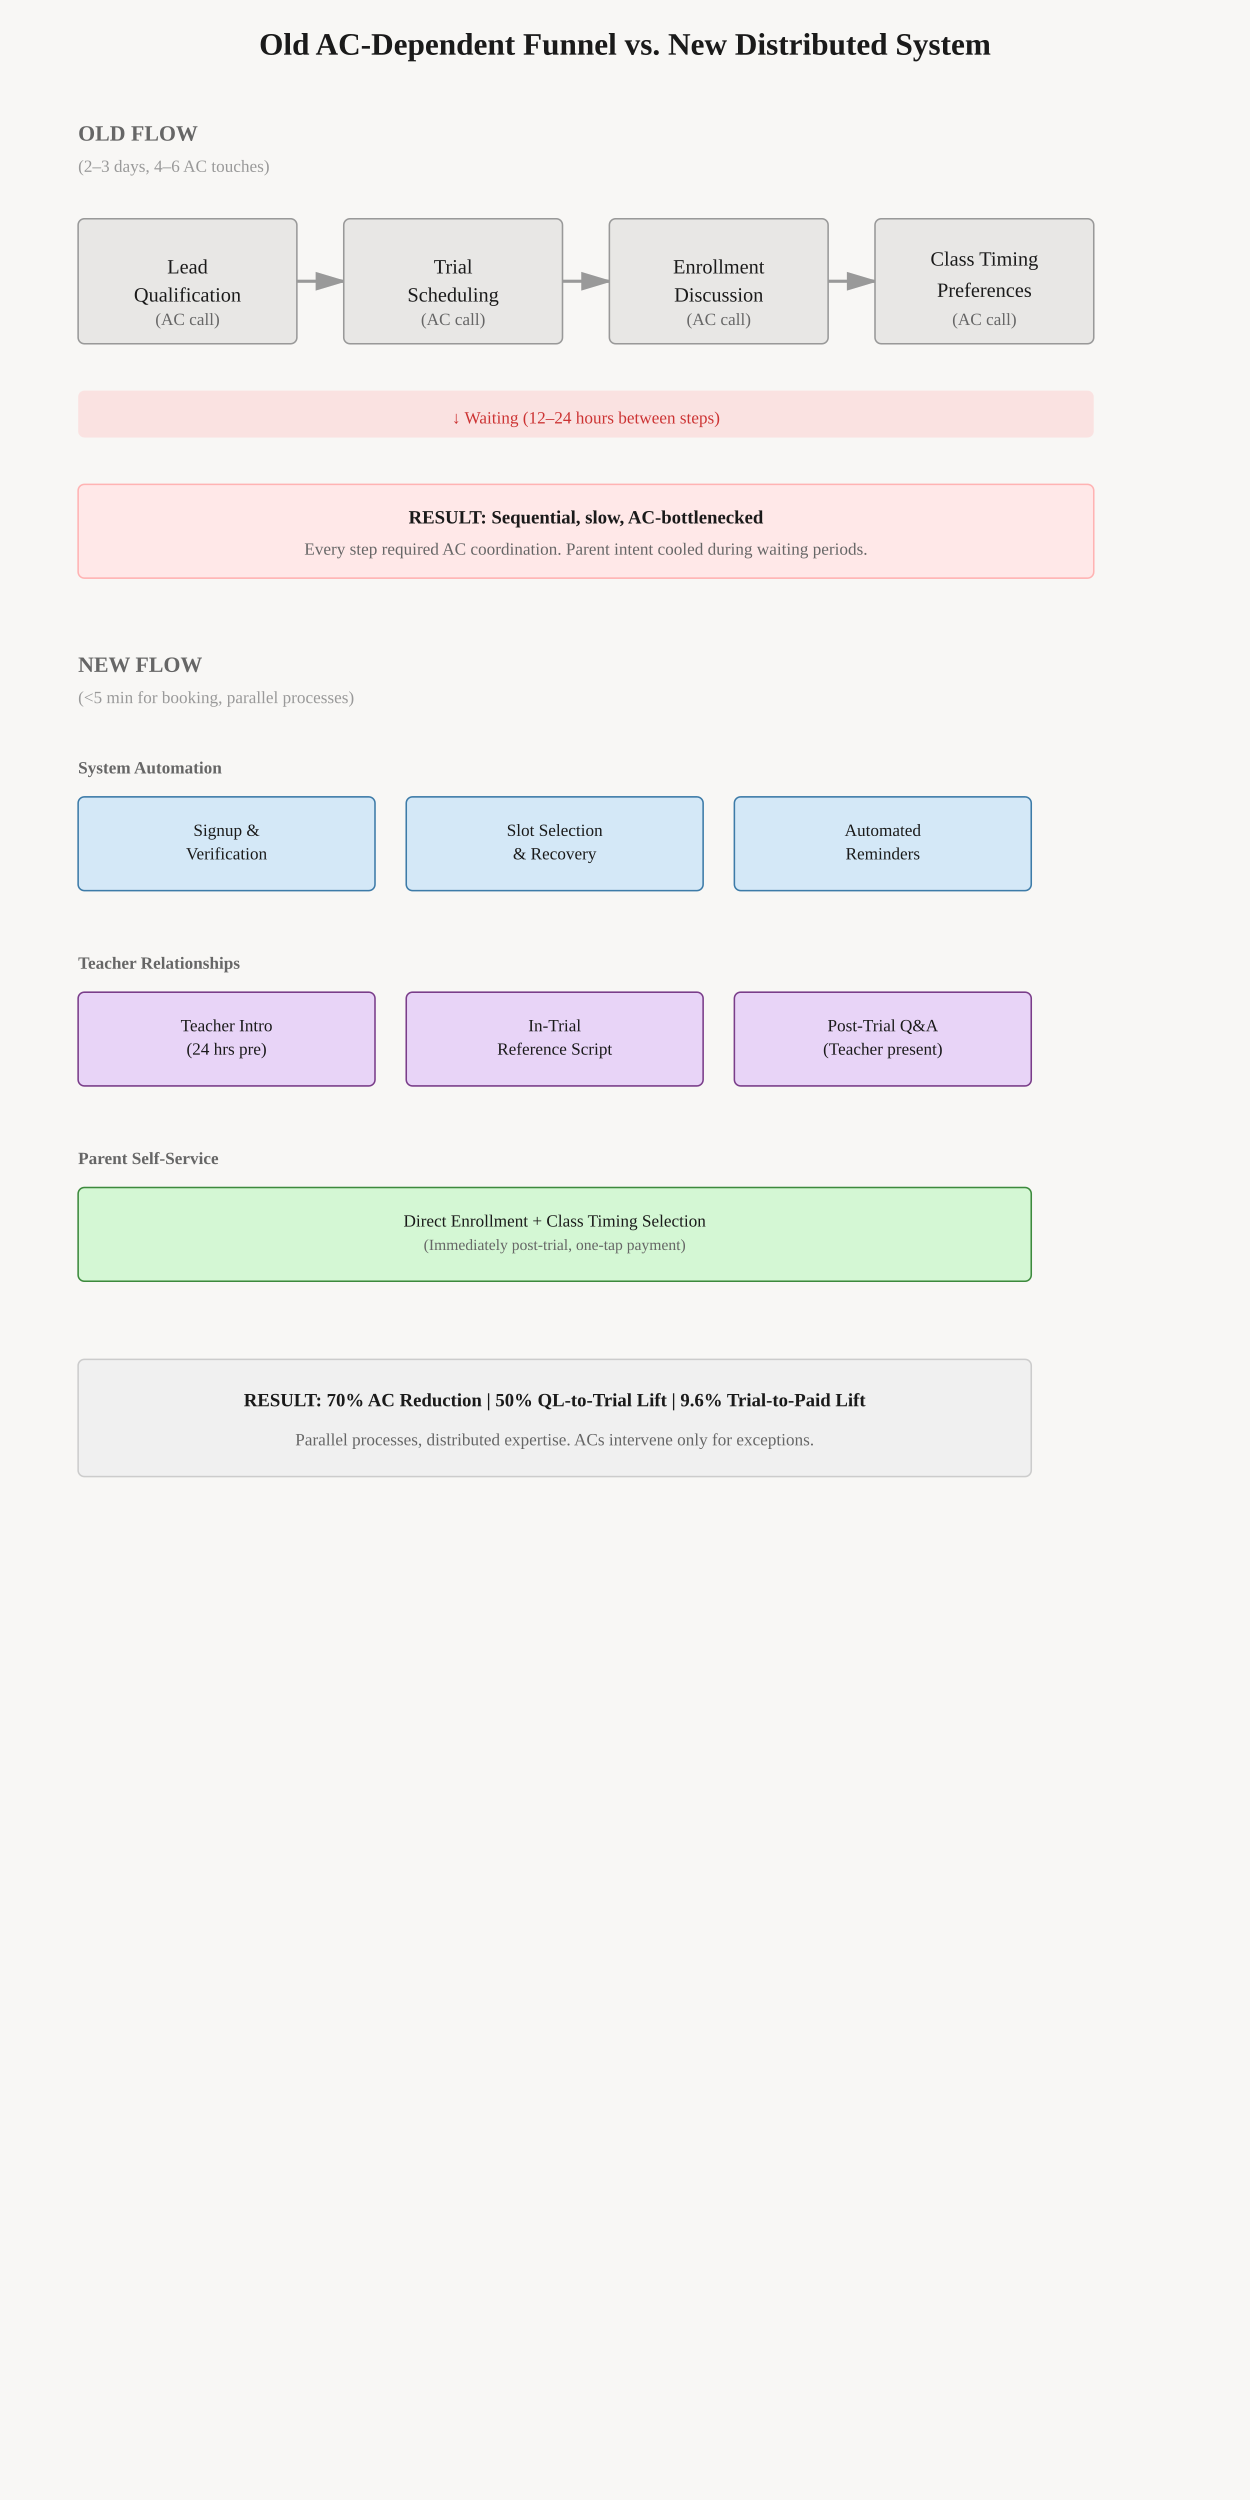
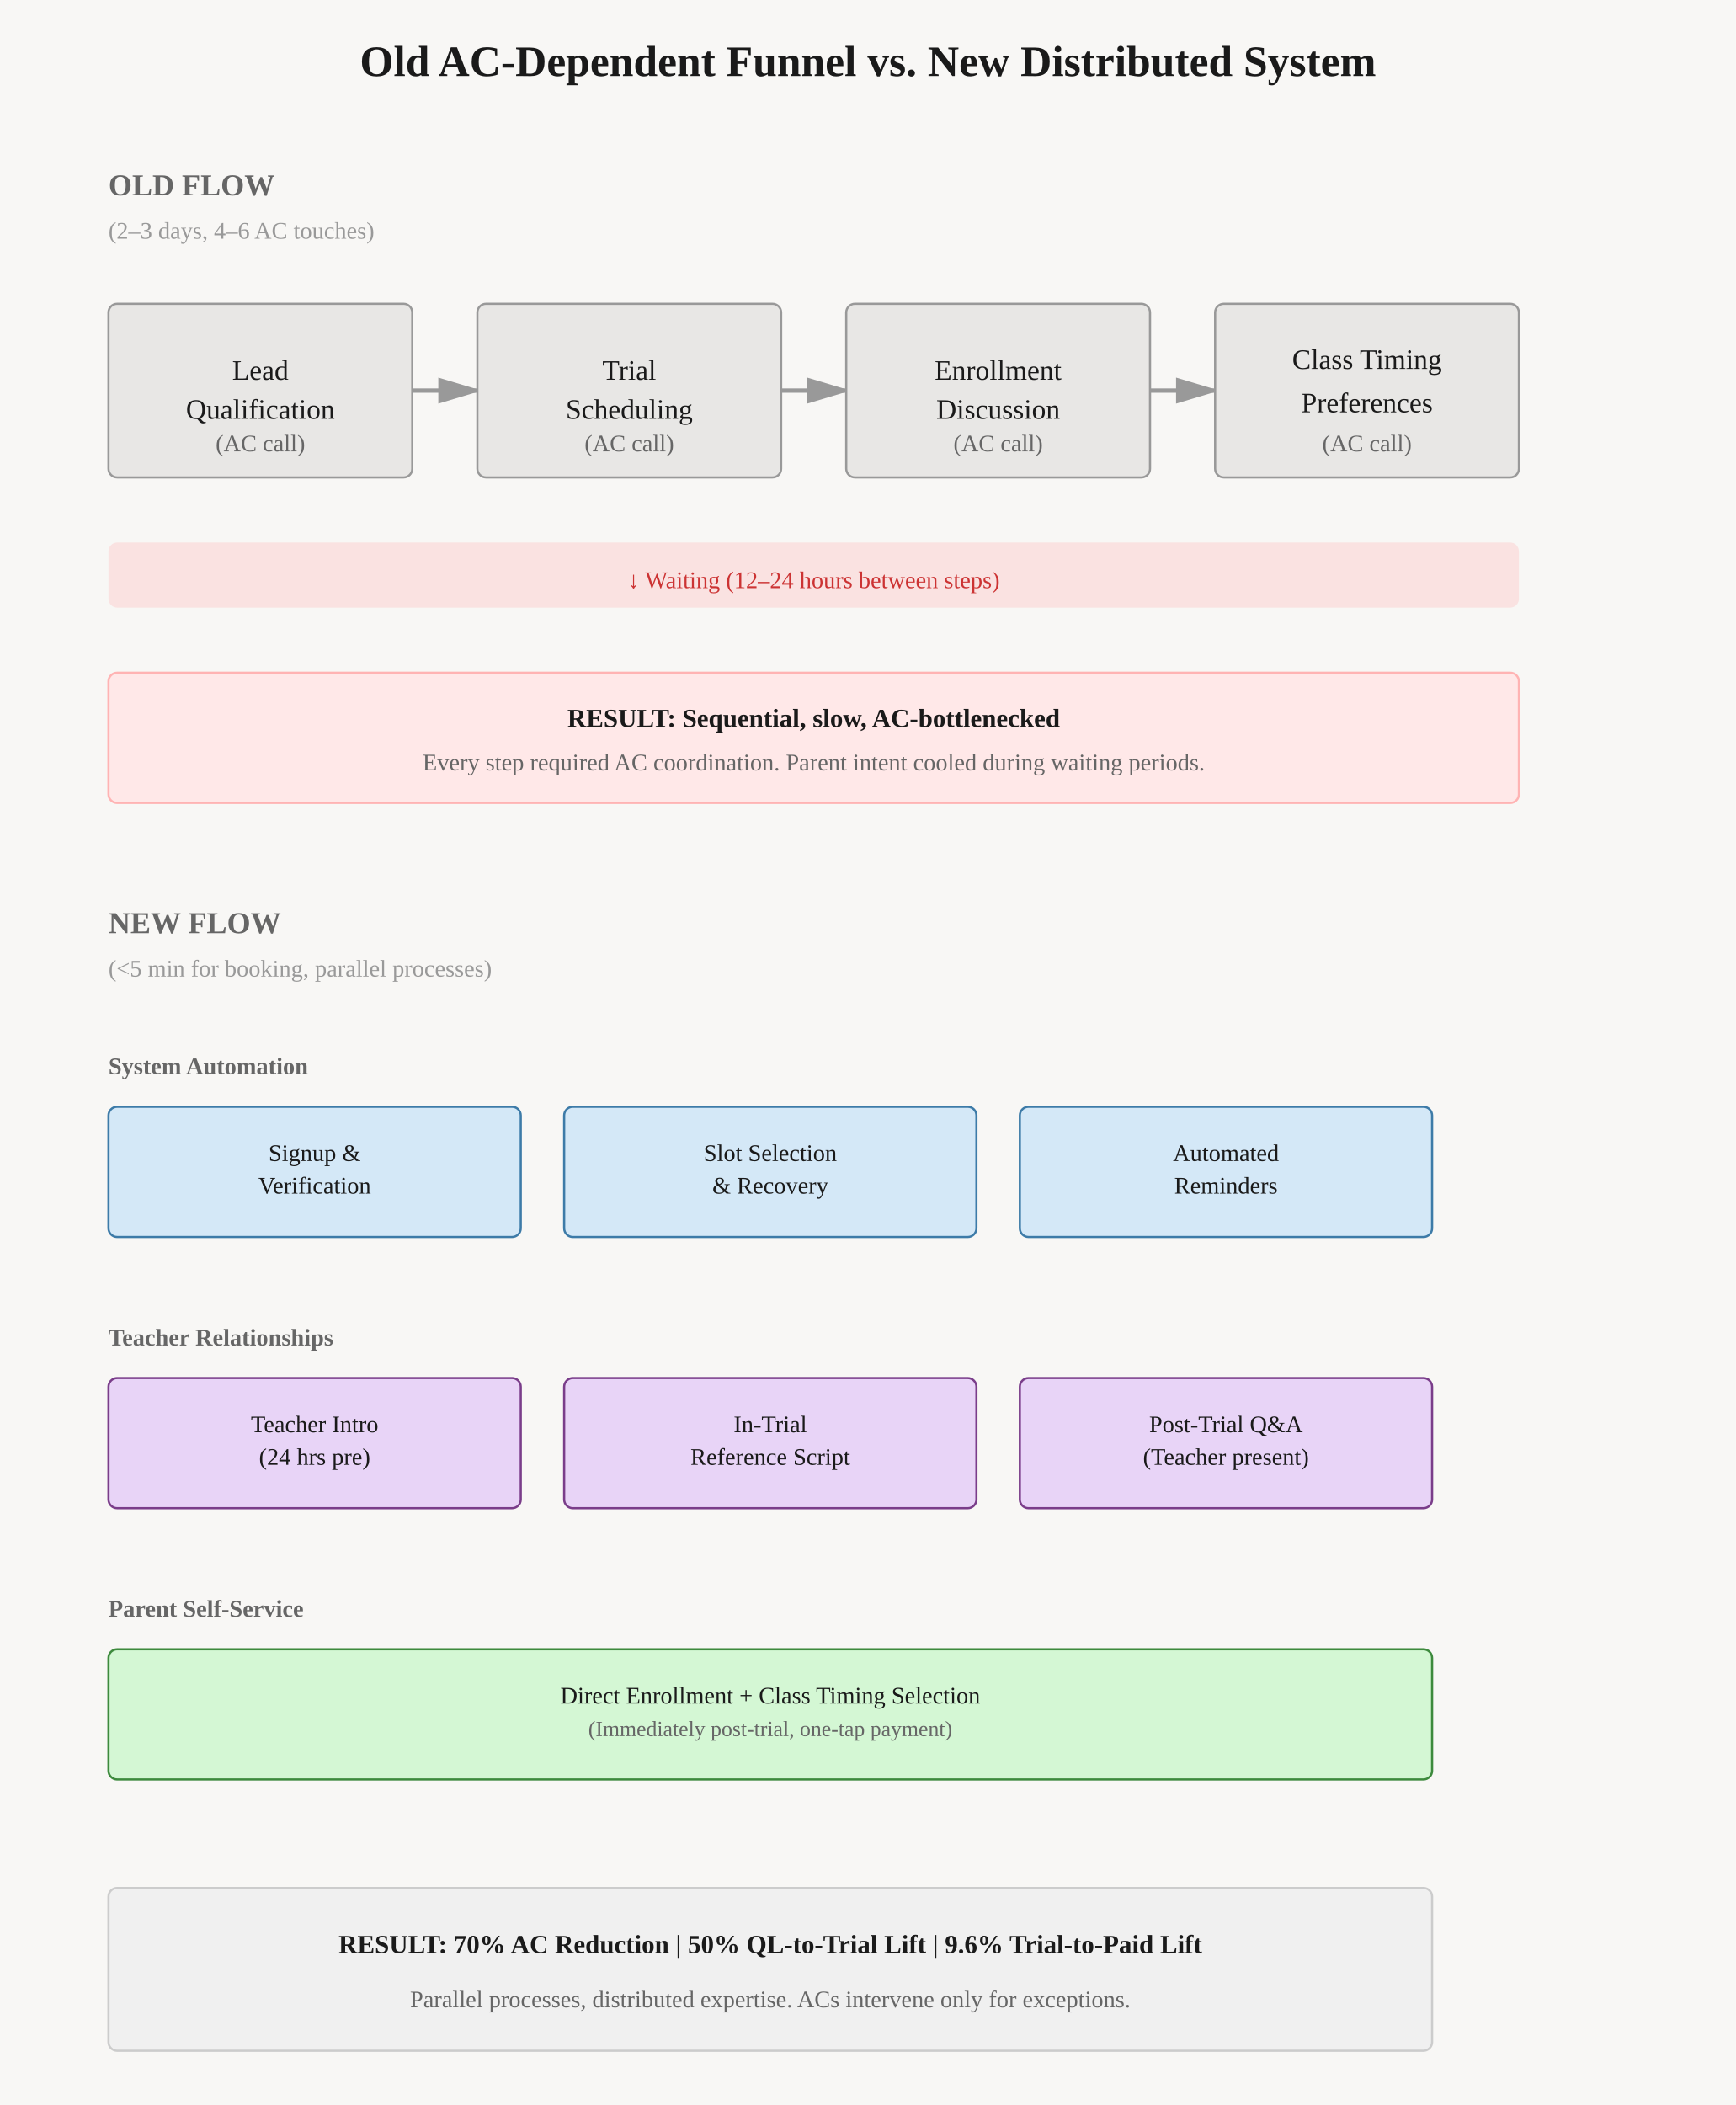
- <svg xmlns="http://www.w3.org/2000/svg" viewBox="0 0 800 1600">
-   <rect width="800" height="1600" fill="#f8f7f5" />
+ <svg xmlns="http://www.w3.org/2000/svg" viewBox="0 0 800 970">
+   <rect width="800" height="970" fill="#f8f7f5" />
  <text x="400" y="35" font-size="20" font-weight="600" text-anchor="middle" fill="#1a1a1a">
    Old AC-Dependent Funnel vs. New Distributed System
  </text>
  <text x="50" y="90" font-size="14" font-weight="600" fill="#666">OLD FLOW</text>
  <text x="50" y="110" font-size="11" fill="#999">(2–3 days, 4–6 AC touches)</text>
  <rect x="50" y="140" width="140" height="80" fill="#e8e7e5" stroke="#999" stroke-width="1" rx="4" />
  <text x="120" y="175" font-size="13" font-weight="500" text-anchor="middle" fill="#1a1a1a">Lead</text>
  <text x="120" y="193" font-size="13" font-weight="500" text-anchor="middle" fill="#1a1a1a">Qualification</text>
  <text x="120" y="208" font-size="11" fill="#666" text-anchor="middle">(AC call)</text>
  <line x1="190" y1="180" x2="220" y2="180" stroke="#999" stroke-width="2" marker-end="url(#arrowhead)" />
  <rect x="220" y="140" width="140" height="80" fill="#e8e7e5" stroke="#999" stroke-width="1" rx="4" />
  <text x="290" y="175" font-size="13" font-weight="500" text-anchor="middle" fill="#1a1a1a">Trial</text>
  <text x="290" y="193" font-size="13" font-weight="500" text-anchor="middle" fill="#1a1a1a">Scheduling</text>
  <text x="290" y="208" font-size="11" fill="#666" text-anchor="middle">(AC call)</text>
  <line x1="360" y1="180" x2="390" y2="180" stroke="#999" stroke-width="2" marker-end="url(#arrowhead)" />
  <rect x="390" y="140" width="140" height="80" fill="#e8e7e5" stroke="#999" stroke-width="1" rx="4" />
  <text x="460" y="175" font-size="13" font-weight="500" text-anchor="middle" fill="#1a1a1a">Enrollment</text>
  <text x="460" y="193" font-size="13" font-weight="500" text-anchor="middle" fill="#1a1a1a">Discussion</text>
  <text x="460" y="208" font-size="11" fill="#666" text-anchor="middle">(AC call)</text>
  <line x1="530" y1="180" x2="560" y2="180" stroke="#999" stroke-width="2" marker-end="url(#arrowhead)" />
  <rect x="560" y="140" width="140" height="80" fill="#e8e7e5" stroke="#999" stroke-width="1" rx="4" />
  <text x="630" y="170" font-size="13" font-weight="500" text-anchor="middle" fill="#1a1a1a">Class Timing</text>
  <text x="630" y="190" font-size="13" font-weight="500" text-anchor="middle" fill="#1a1a1a">Preferences</text>
  <text x="630" y="208" font-size="11" fill="#666" text-anchor="middle">(AC call)</text>
  <rect x="50" y="250" width="650" height="30" fill="#ffb3b3" opacity="0.3" rx="4" />
  <text x="375" y="271" font-size="11" fill="#c33" text-anchor="middle" font-weight="500">↓ Waiting (12–24 hours between steps)</text>
  <rect x="50" y="310" width="650" height="60" fill="#ffe8e8" stroke="#ffb3b3" stroke-width="1" rx="4" />
  <text x="375" y="335" font-size="12" font-weight="600" text-anchor="middle" fill="#1a1a1a">RESULT: Sequential, slow, AC-bottlenecked</text>
  <text x="375" y="355" font-size="11" fill="#666" text-anchor="middle">Every step required AC coordination. Parent intent cooled during waiting periods.</text>
  <text x="50" y="430" font-size="14" font-weight="600" fill="#666">NEW FLOW</text>
  <text x="50" y="450" font-size="11" fill="#999">(&lt;5 min for booking, parallel processes)</text>
  <text x="50" y="495" font-size="11" font-weight="600" fill="#666">System Automation</text>
  <rect x="50" y="510" width="190" height="60" fill="#d4e8f7" stroke="#3d7ba8" stroke-width="1" rx="4" />
  <text x="145" y="535" font-size="11" font-weight="500" text-anchor="middle" fill="#1a1a1a">Signup &amp;</text>
  <text x="145" y="550" font-size="11" font-weight="500" text-anchor="middle" fill="#1a1a1a">Verification</text>
  <rect x="260" y="510" width="190" height="60" fill="#d4e8f7" stroke="#3d7ba8" stroke-width="1" rx="4" />
  <text x="355" y="535" font-size="11" font-weight="500" text-anchor="middle" fill="#1a1a1a">Slot Selection</text>
  <text x="355" y="550" font-size="11" font-weight="500" text-anchor="middle" fill="#1a1a1a">&amp; Recovery</text>
  <rect x="470" y="510" width="190" height="60" fill="#d4e8f7" stroke="#3d7ba8" stroke-width="1" rx="4" />
  <text x="565" y="535" font-size="11" font-weight="500" text-anchor="middle" fill="#1a1a1a">Automated</text>
  <text x="565" y="550" font-size="11" font-weight="500" text-anchor="middle" fill="#1a1a1a">Reminders</text>
  <text x="50" y="620" font-size="11" font-weight="600" fill="#666">Teacher Relationships</text>
  <rect x="50" y="635" width="190" height="60" fill="#e8d4f7" stroke="#7a3d8a" stroke-width="1" rx="4" />
  <text x="145" y="660" font-size="11" font-weight="500" text-anchor="middle" fill="#1a1a1a">Teacher Intro</text>
  <text x="145" y="675" font-size="11" font-weight="500" text-anchor="middle" fill="#1a1a1a">(24 hrs pre)</text>
  <rect x="260" y="635" width="190" height="60" fill="#e8d4f7" stroke="#7a3d8a" stroke-width="1" rx="4" />
  <text x="355" y="660" font-size="11" font-weight="500" text-anchor="middle" fill="#1a1a1a">In-Trial</text>
  <text x="355" y="675" font-size="11" font-weight="500" text-anchor="middle" fill="#1a1a1a">Reference Script</text>
  <rect x="470" y="635" width="190" height="60" fill="#e8d4f7" stroke="#7a3d8a" stroke-width="1" rx="4" />
  <text x="565" y="660" font-size="11" font-weight="500" text-anchor="middle" fill="#1a1a1a">Post-Trial Q&amp;A</text>
  <text x="565" y="675" font-size="11" font-weight="500" text-anchor="middle" fill="#1a1a1a">(Teacher present)</text>
  <text x="50" y="745" font-size="11" font-weight="600" fill="#666">Parent Self-Service</text>
  <rect x="50" y="760" width="610" height="60" fill="#d4f7d4" stroke="#3d8a3d" stroke-width="1" rx="4" />
  <text x="355" y="785" font-size="11" font-weight="500" text-anchor="middle" fill="#1a1a1a">Direct Enrollment + Class Timing Selection</text>
  <text x="355" y="800" font-size="10" fill="#666" text-anchor="middle">(Immediately post-trial, one-tap payment)</text>
  <rect x="50" y="870" width="610" height="75" fill="#f0f0f0" stroke="#ccc" stroke-width="1" rx="4" />
  <text x="355" y="900" font-size="12" font-weight="600" text-anchor="middle" fill="#1a1a1a">RESULT: 70% AC Reduction | 50% QL-to-Trial Lift | 9.6% Trial-to-Paid Lift</text>
  <text x="355" y="925" font-size="11" fill="#666" text-anchor="middle">Parallel processes, distributed expertise. ACs intervene only for exceptions.</text>
  <defs>
    <marker id="arrowhead" markerWidth="10" markerHeight="10" refX="9" refY="3" orient="auto">
      <polygon points="0 0, 10 3, 0 6" fill="#999" />
    </marker>
  </defs>
</svg>
